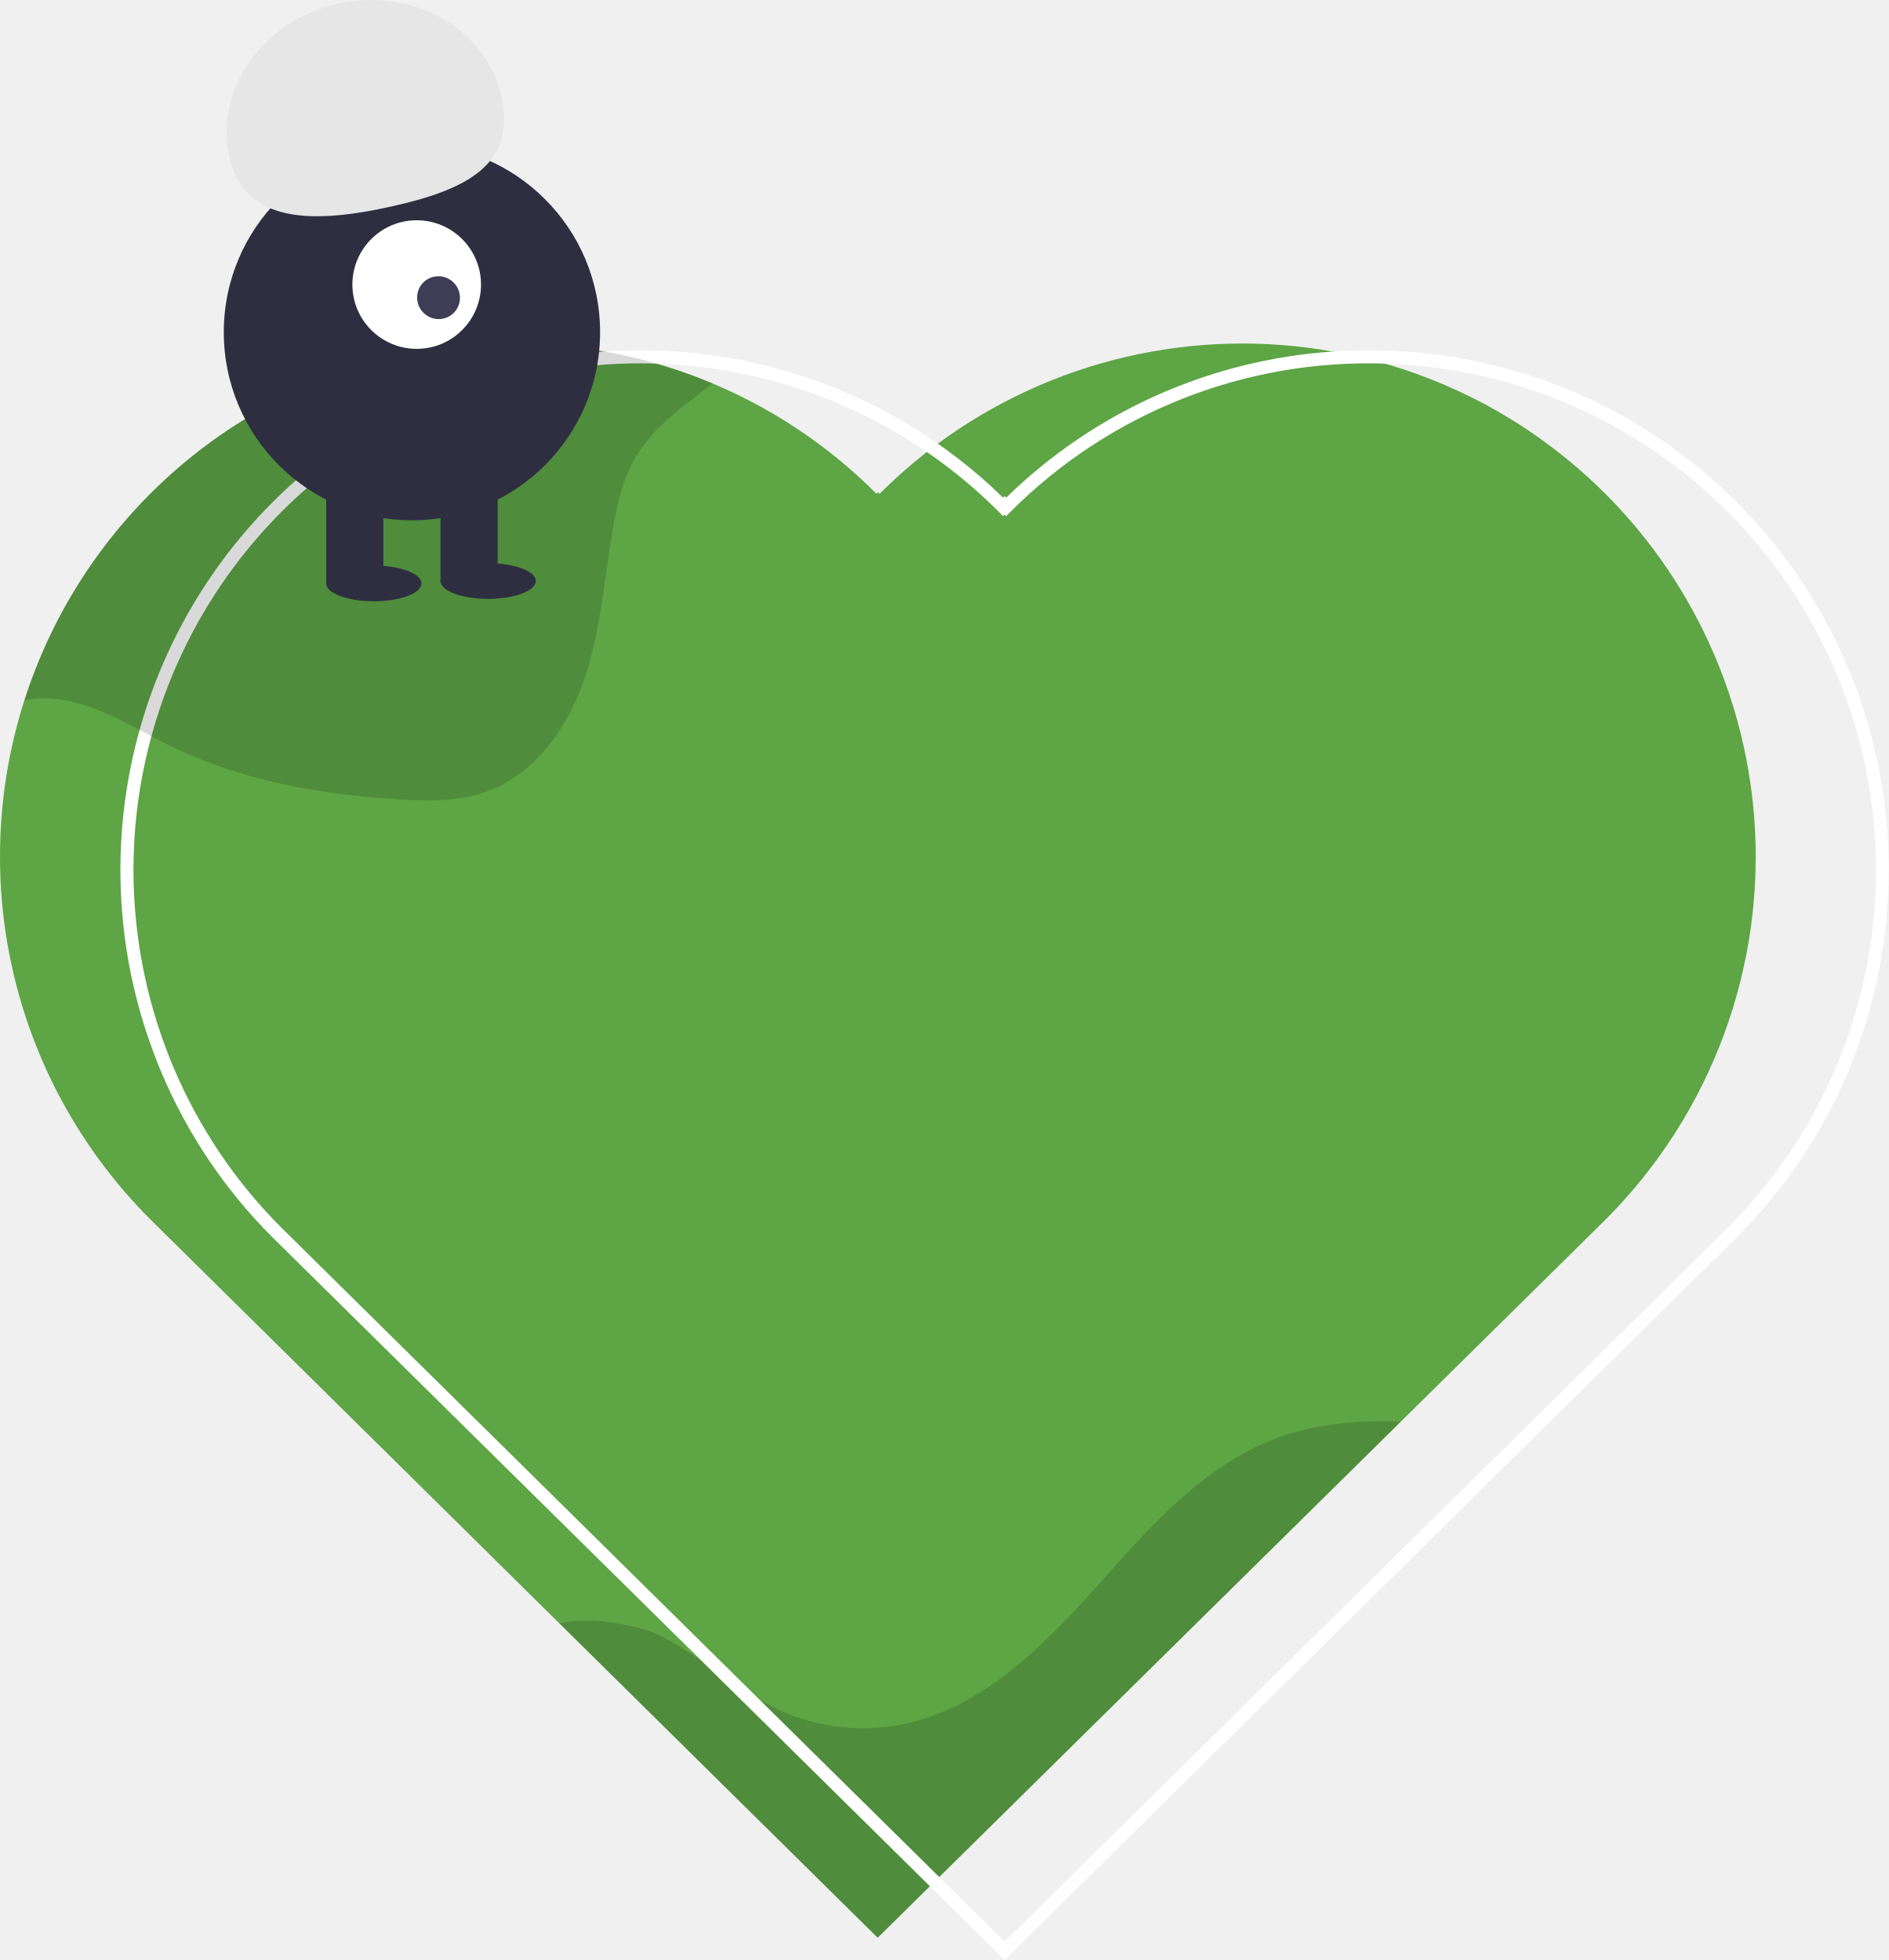
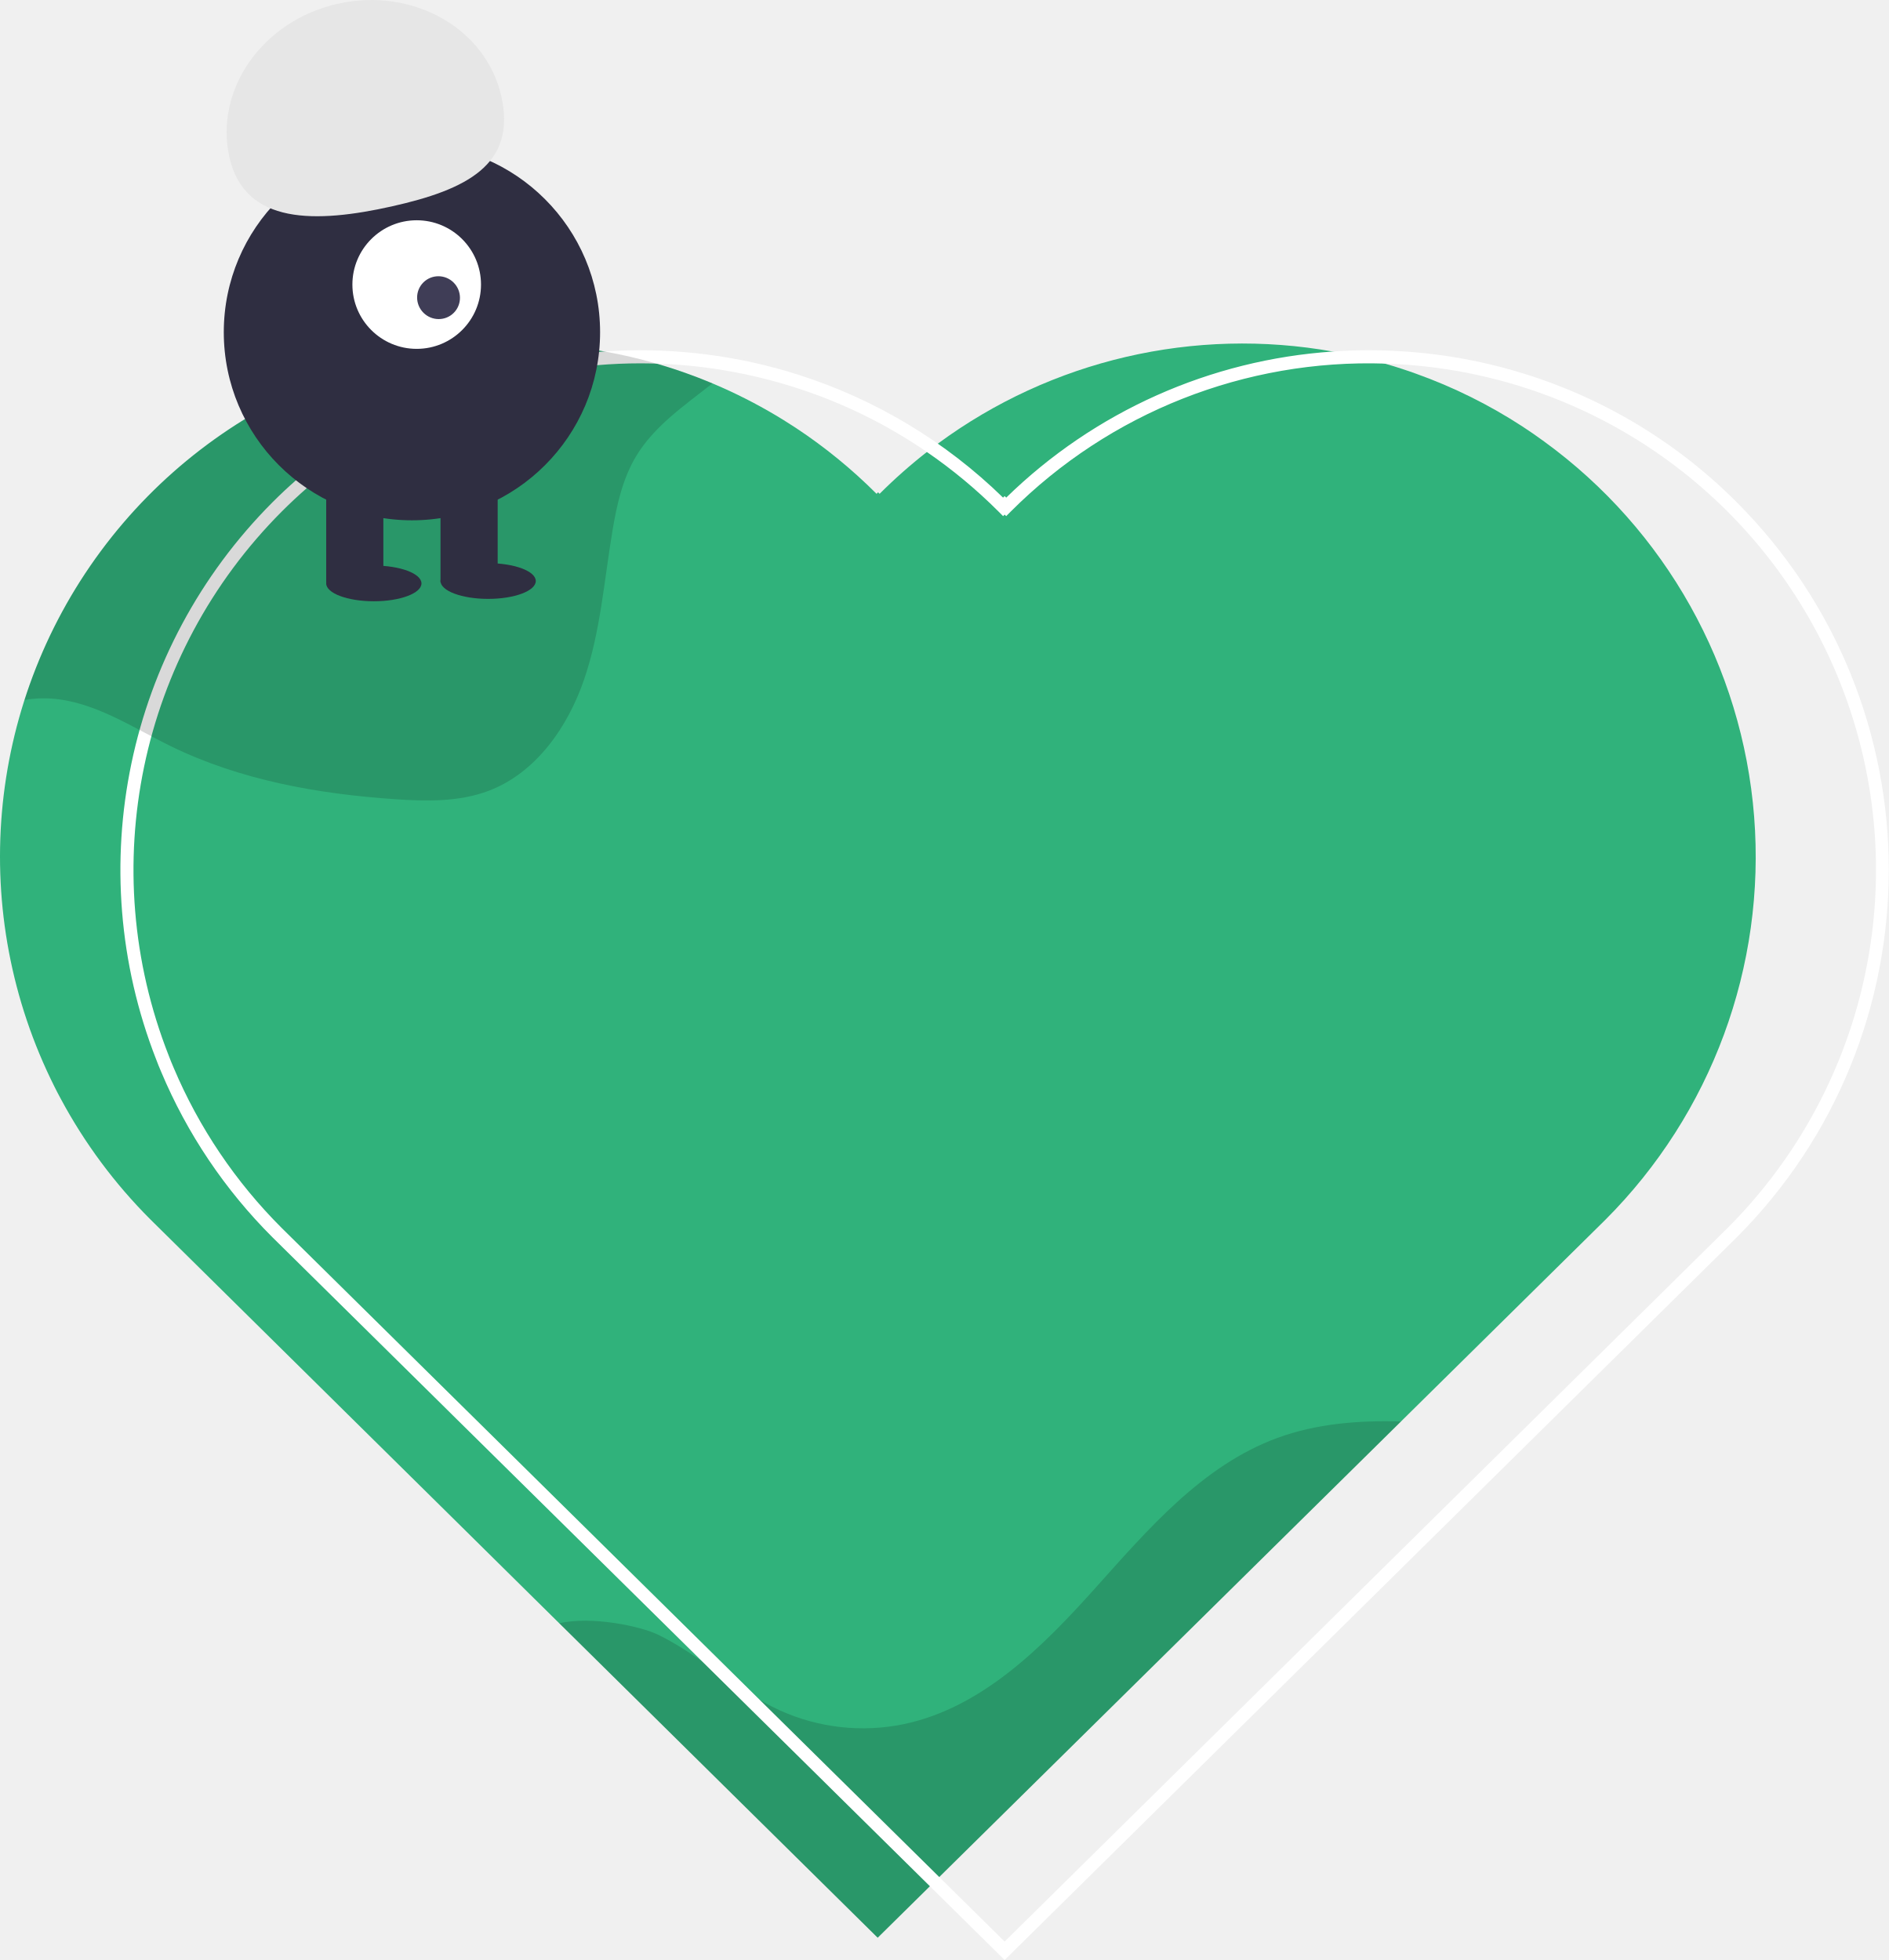
<svg xmlns="http://www.w3.org/2000/svg" id="b3c5850d-3d23-4aad-a12c-b5e8440d4fde" width="432.341" height="448.724" viewBox="0 0 432.341 448.724" version="1.1">
-   <path d="m 367.461,279.264 -46.78,46.17 -105.72,104.32 -2.14,2.11 -11.92,11.76 -24.99,-24.69 -2.2,-2.17 -45.69,-45.13 h -0.01 l -14.64,-14.47 -8.65,-8.55 -25.76,-25.44 -3.479,-3.44 -41.06,-40.56 a 117.658,117.658 0 0 1 -20.52,-27.63 c -0.5,-0.91 -0.97,-1.83 -1.43,-2.75 A 117.507,117.507 0 0 1 137.181,80.264 h 0.01 c 0.38,0.06 0.75,0.12 1.13,0.2 a 113.605,113.605 0 0 1 11.91,2.77 117.093,117.093 0 0 1 29.12,12.93 q 1.425,0.885 2.82,1.8 a 118.172,118.172 0 0 1 18.47,15.09 l 0.35,-0.35 0.35,0.35 a 118.542,118.542 0 0 1 10.83,-9.58 c 0.83,-0.65 1.67,-1.29 2.51,-1.91 a 117.449,117.449 0 0 1 90.51,-21.06 111.921,111.921 0 0 1 11.92,2.78 q 1.965,0.555 3.9,1.2 c 1.04,0.34 2.08,0.69 3.11,1.07 a 116.425,116.425 0 0 1 24.39,12.1 q 2.505,1.635 4.94,3.42 a 117.547,117.547 0 0 1 14.01,178.19 z" fill="#5da545" id="path10" />
+   <path d="m 367.461,279.264 -46.78,46.17 -105.72,104.32 -2.14,2.11 -11.92,11.76 -24.99,-24.69 -2.2,-2.17 -45.69,-45.13 h -0.01 l -14.64,-14.47 -8.65,-8.55 -25.76,-25.44 -3.479,-3.44 -41.06,-40.56 a 117.658,117.658 0 0 1 -20.52,-27.63 c -0.5,-0.91 -0.97,-1.83 -1.43,-2.75 A 117.507,117.507 0 0 1 137.181,80.264 h 0.01 c 0.38,0.06 0.75,0.12 1.13,0.2 a 113.605,113.605 0 0 1 11.91,2.77 117.093,117.093 0 0 1 29.12,12.93 q 1.425,0.885 2.82,1.8 a 118.172,118.172 0 0 1 18.47,15.09 l 0.35,-0.35 0.35,0.35 a 118.542,118.542 0 0 1 10.83,-9.58 c 0.83,-0.65 1.67,-1.29 2.51,-1.91 a 117.449,117.449 0 0 1 90.51,-21.06 111.921,111.921 0 0 1 11.92,2.78 q 1.965,0.555 3.9,1.2 c 1.04,0.34 2.08,0.69 3.11,1.07 a 116.425,116.425 0 0 1 24.39,12.1 q 2.505,1.635 4.94,3.42 a 117.547,117.547 0 0 1 14.01,178.19 z" fill="#30b27b" id="path10" />
  <path d="m 320.681,325.434 -105.72,104.32 -2.14,2.11 -11.92,11.76 -24.99,-24.69 -2.2,-2.17 -45.69,-45.13 c 7.34,-1.71 18.62,0.64 22.75,2.68 9.79,4.83 17.84,12.76 27.78,17.28 a 46.138,46.138 0 0 0 28.33,3.13 c 17.82,-3.74 31.61,-17.52 43.77,-31.08 12.16,-13.57 24.59,-28.13 41.68,-34.42 9.01,-3.32 18.69,-4.07 28.35,-3.79 z" opacity="0.15" id="path12" />
  <path d="M 397.541,114.984 A 118.157,118.157 0 0 0 345.011,84.434 c -1.32,-0.37 -2.63,-0.7 -3.96,-1.01 a 116.831,116.831 0 0 0 -17.39,-2.79 c -1.02,-0.1 -2.04,-0.17 -3.07,-0.22 a 115.155,115.155 0 0 0 -15.43,0.06 118.397,118.397 0 0 0 -74.84,33.45 l -0.36,-0.36 -0.36,0.36 a 118.614,118.614 0 0 0 -46.7,-28.08 c -0.99,-0.32 -1.99,-0.63 -2.99,-0.92 a 119.673,119.673 0 0 0 -41.62,-4.45 c -0.39,0.02 -0.78,0.05 -1.16,0.09 A 118.306,118.306 0 0 0 67.732,109.964 c -1.82,1.6 -3.61,3.28 -5.35,5.02 a 119.143,119.143 0 0 0 -26.64,127.55 c 0.35,0.94 0.73,1.87 1.13,2.8 a 118.153,118.153 0 0 0 25.51,37.95 l 38.92,38.42 3.06,3.03 84.22,83.13 2.17,2.15 22.12,21.84 17.09,16.87 167.58,-165.45 a 119.129,119.129 0 0 0 0,-168.29 z m -2.11,166.16 -165.47,163.36 -14.95,-14.76 -21.65,-21.37 -2.17,-2.14 -82.58,-81.53 -3.01,-2.97 -41.1,-40.58 a 115.193,115.193 0 0 1 -24.76,-36.72 c -0.4,-0.93 -0.78,-1.86 -1.13,-2.79 a 116.134,116.134 0 0 1 25.89,-124.54 q 2.791,-2.79 5.71,-5.34 h 0.01 A 115.381,115.381 0 0 1 136.701,83.604 q 4.905,-0.42 9.82,-0.42 c 1.23,0 2.45,0.02 3.68,0.06 a 116.099,116.099 0 0 1 29.65,4.8 c 0.99,0.29 1.98,0.6 2.96,0.93 a 114.156,114.156 0 0 1 29.33,14.49 115.614,115.614 0 0 1 16.41,13.64 l 1.06,1.06 0.35,-0.35 0.35,0.35 1.06,-1.06 a 115.674,115.674 0 0 1 85.71,-33.86 c 1.27,0.04 2.54,0.1 3.81,0.19 1.02,0.06 2.04,0.13 3.05,0.23 a 115.123,115.123 0 0 1 19.09,3.35 c 1.34,0.34 2.67,0.71 3.99,1.12 a 115.959,115.959 0 0 1 48.41,193.01 z" fill="#ffffff" id="path14" />
  <path d="m 163.081,87.774 c -6.42,5.07 -13.31,9.75 -17.48,16.68 -3.07,5.12 -4.4,11.07 -5.39,16.95 -1.92,11.44 -2.74,23.16 -6.5,34.13 -3.75,10.97 -11.07,21.45 -21.92,25.54 -6.73,2.53 -14.15,2.39 -21.32,1.9 -17.69,-1.2 -35.5,-4.37 -51.42,-12.16 -8.9,-4.36 -17.53,-10.24 -27.42,-10.89 a 25.395,25.395 0 0 0 -6.02,0.33 A 117.494,117.494 0 0 1 137.181,80.264 h 0.01 c 0.38,0.06 0.75,0.12 1.13,0.2 a 113.605,113.605 0 0 1 11.91,2.77 117.482,117.482 0 0 1 12.85,4.54 z" opacity="0.15" id="path16" />
  <circle cx="94.292" cy="76.051" r="43.067" fill="#2f2e41" id="circle18" />
  <rect x="74.666" y="109.85" width="13.084" height="23.442" fill="#2f2e41" id="rect20" />
  <rect x="100.834" y="109.85" width="13.084" height="23.442" fill="#2f2e41" id="rect22" />
  <ellipse cx="85.569" cy="133.565" rx="10.903" ry="4.089" fill="#2f2e41" id="ellipse24" />
  <ellipse cx="111.737" cy="133.02" rx="10.903" ry="4.089" fill="#2f2e41" id="ellipse26" />
  <circle cx="95.382" cy="65.148" r="14.719" fill="#ffffff" id="circle28" />
  <ellipse cx="22.82" cy="119.163" rx="4.886" ry="4.921" transform="rotate(-44.98705)" fill="#3f3d56" id="ellipse30" />
  <path d="M 52.515,35.999 C 49.037,20.426 60.154,4.689 77.344,0.851 94.534,-2.988 111.288,6.526 114.765,22.1 c 3.477,15.574 -7.915,21.318 -25.105,25.156 -17.19,3.838 -33.668,4.318 -37.145,-11.256 z" fill="#e6e6e6" id="path32" />
</svg>
